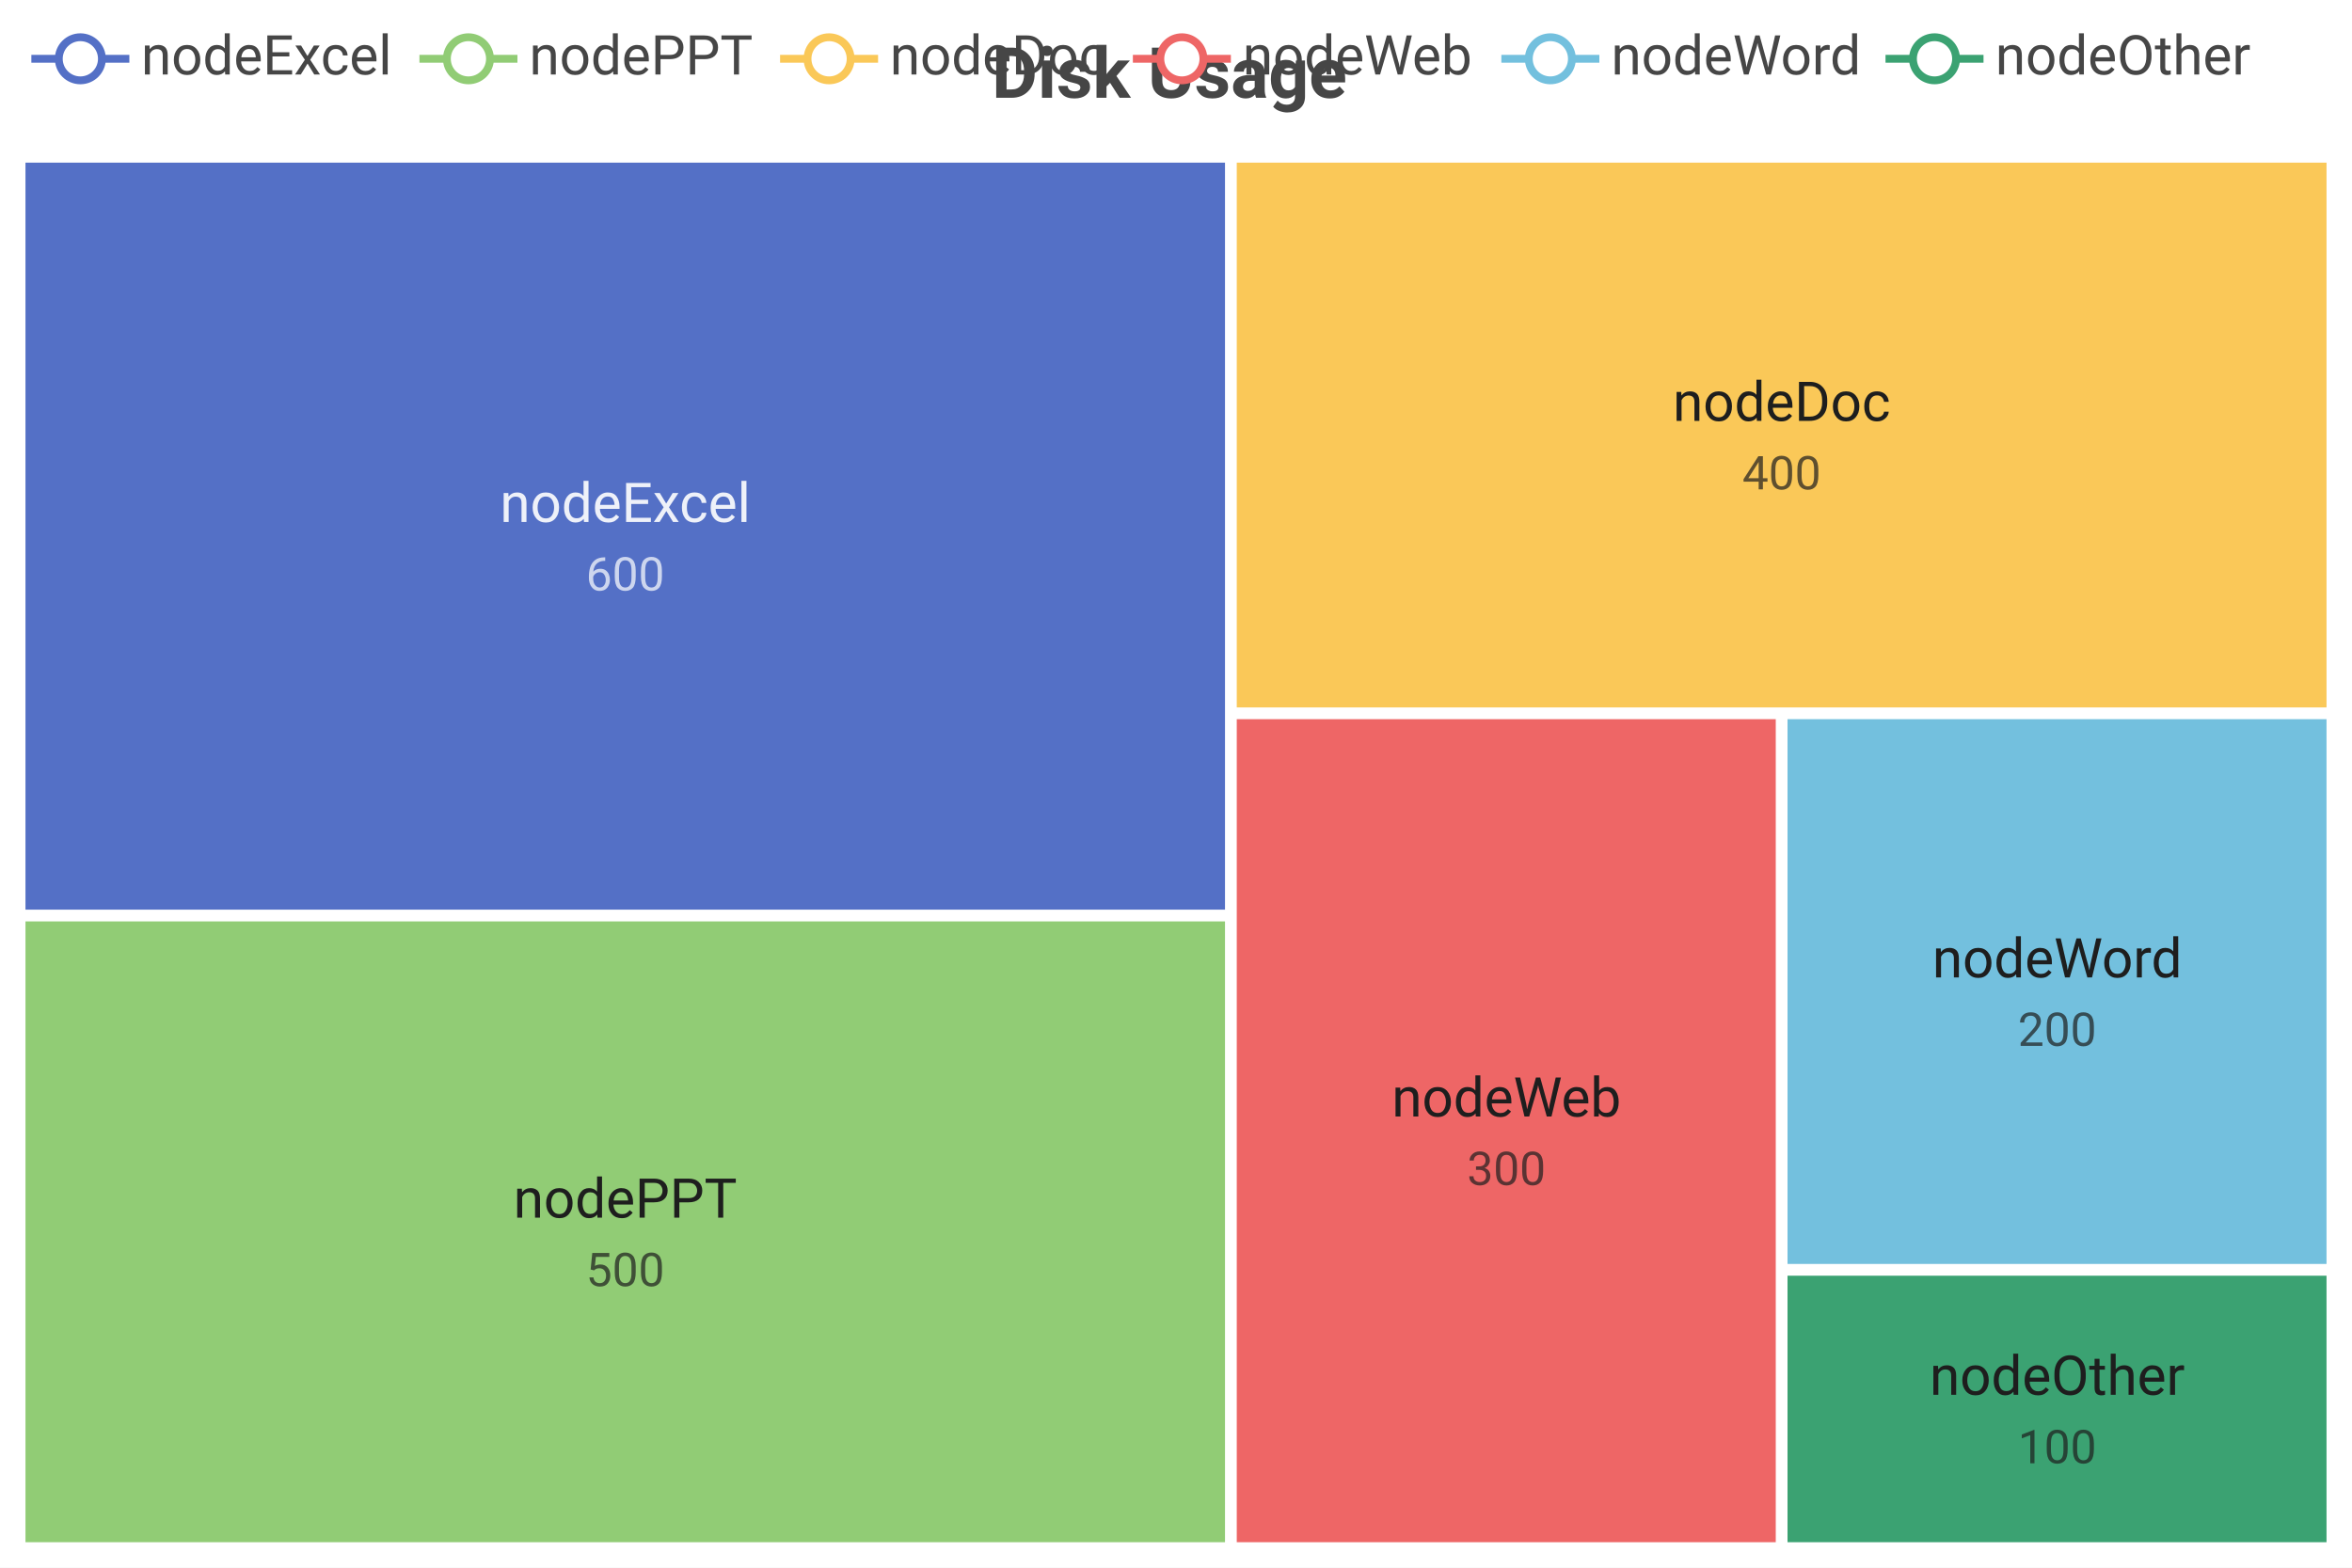
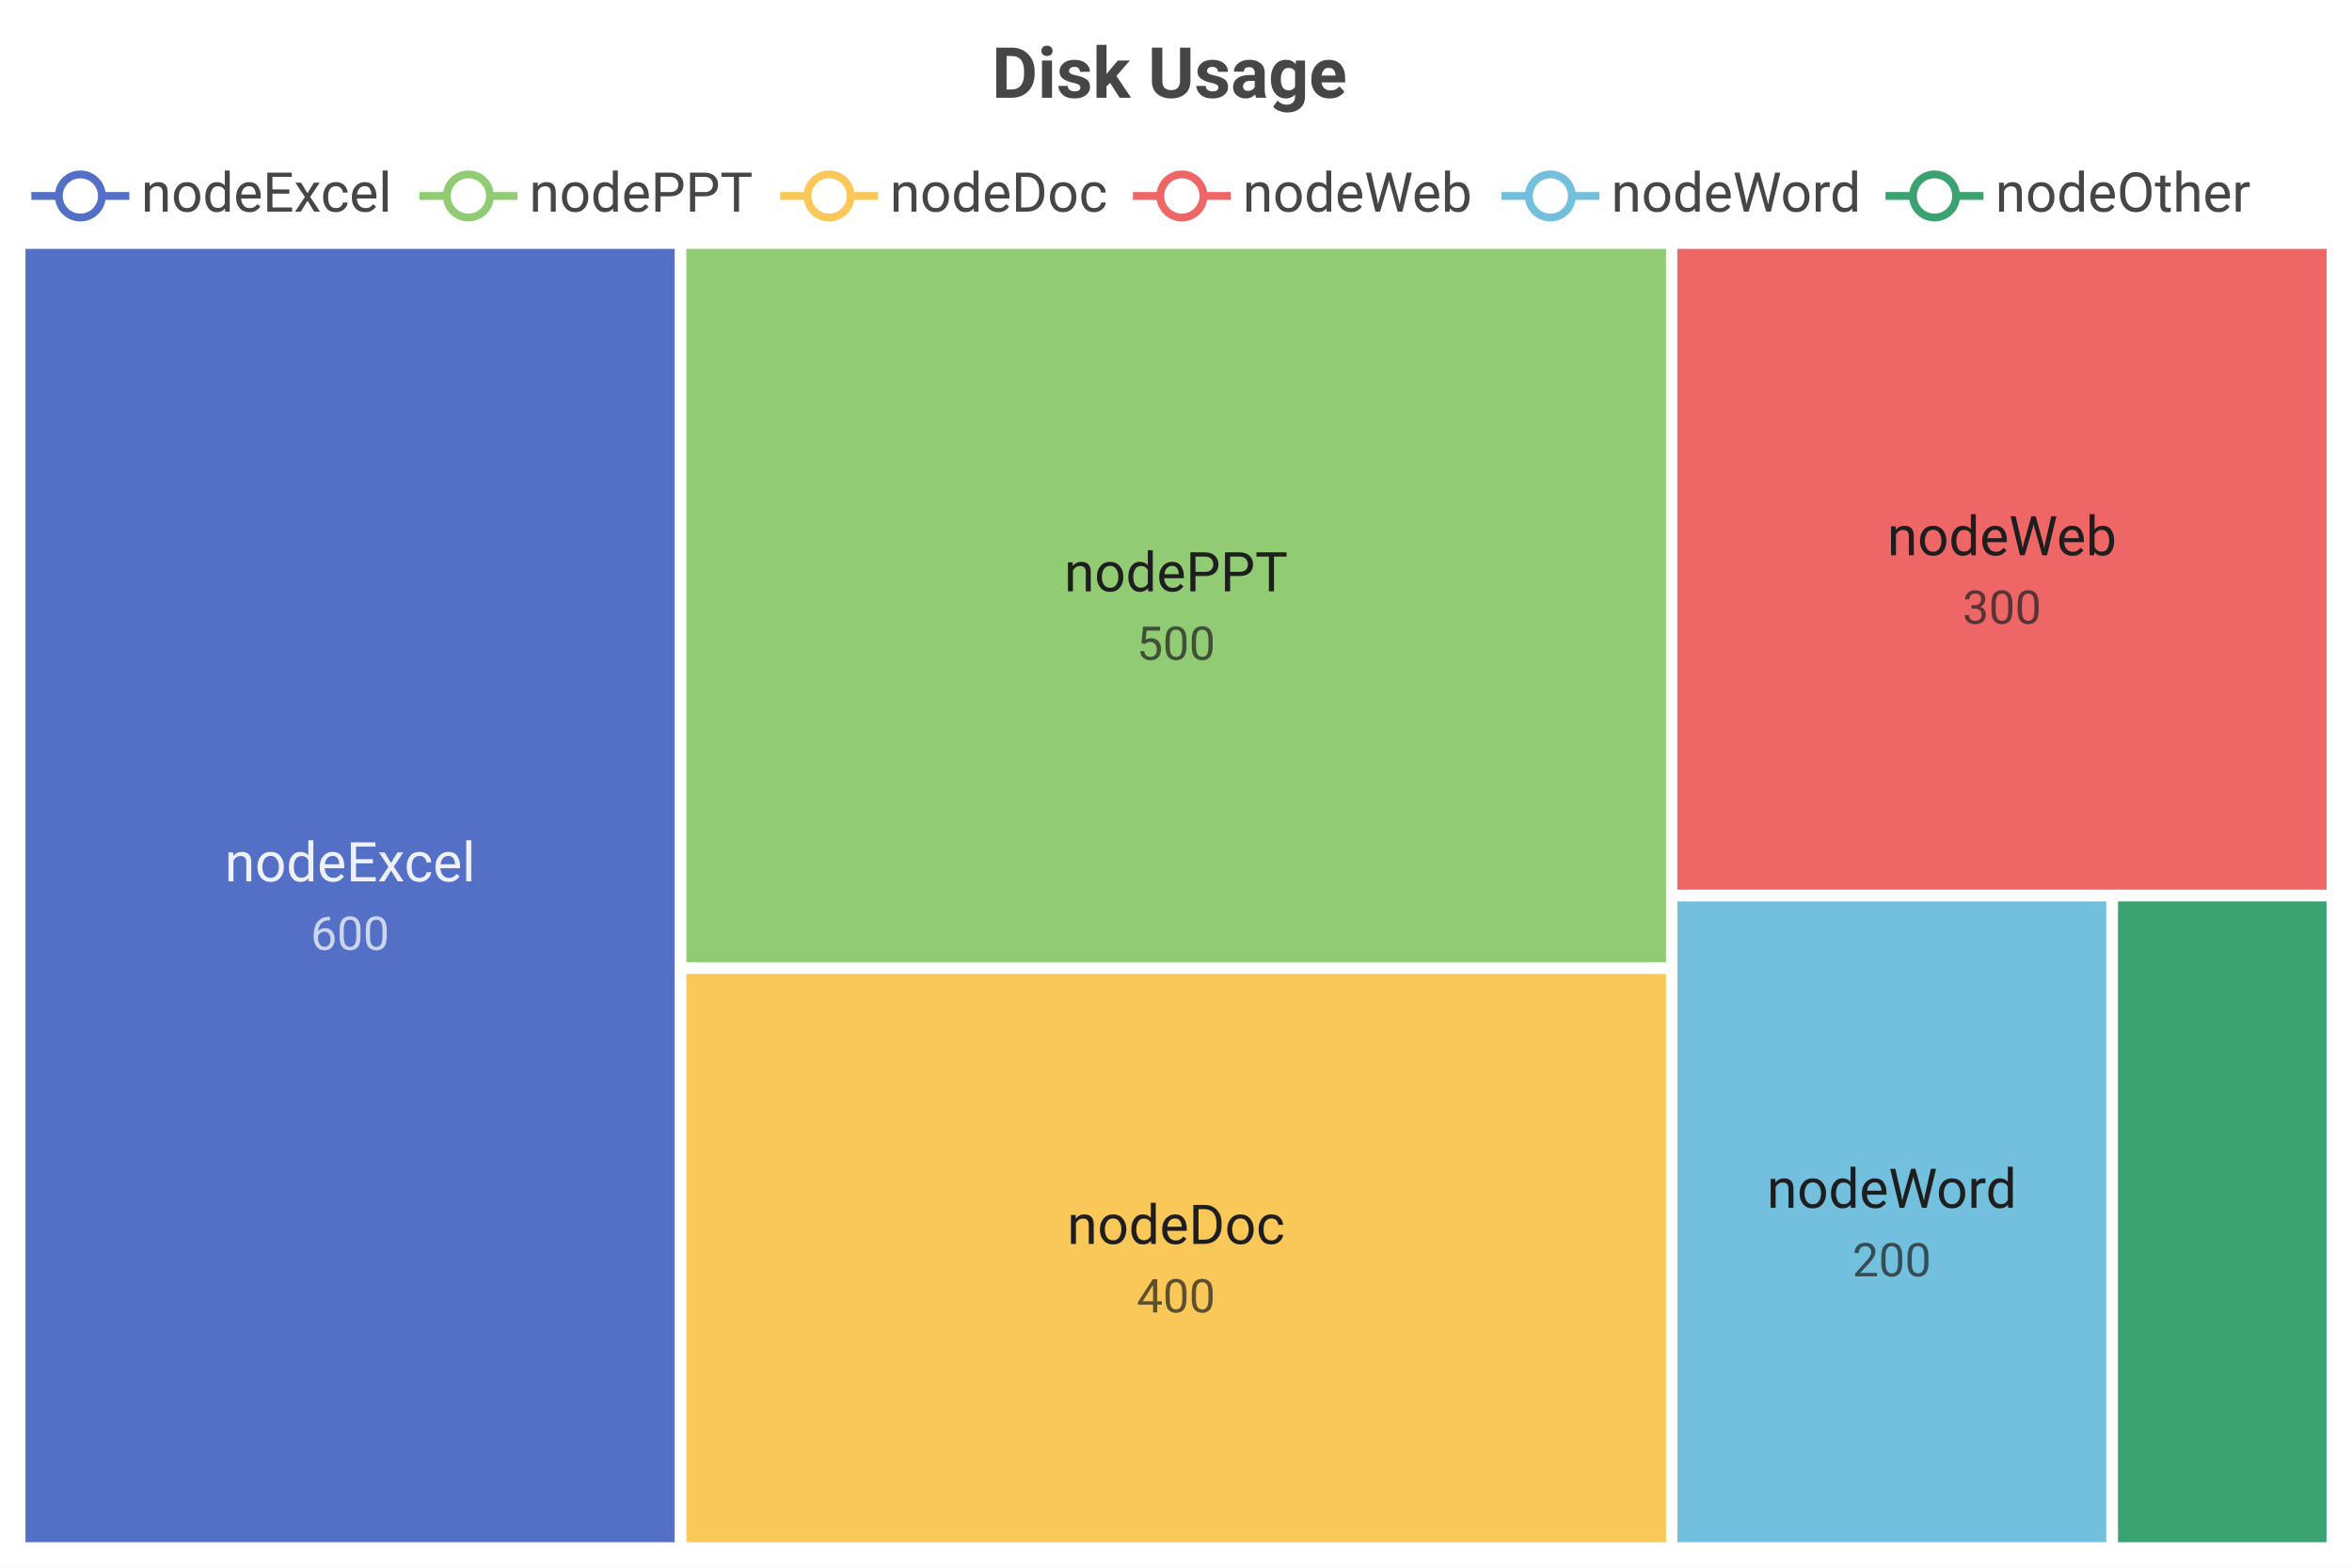
<svg xmlns="http://www.w3.org/2000/svg" width="600" height="400" viewBox="0 0 600 400">
  <rect x="0" y="0" width="600" height="400" fill="#FFFFFF" />
  <text font-size="18" x="253" y="5" dy="15" font-weight="bold" dominant-baseline="middle" font-family="Roboto" fill="#464646">
Disk Usage
</text>
  <g>
-     <line stroke-width="2" x1="8" y1="15" x2="33" y2="15" stroke="#5470C6" />
-     <circle cx="20.5" cy="15" r="5.5" stroke-width="2" stroke="#5470C6" fill="#FFFFFF" />
-     <text font-size="14" x="36" y="19" font-family="Roboto" fill="#464646">
+     <line stroke-width="2" x1="8" y1="50" x2="33" y2="50" stroke="#5470C6" />
+     <circle cx="20.5" cy="50" r="5.5" stroke-width="2" stroke="#5470C6" fill="#FFFFFF" />
+     <text font-size="14" x="36" y="54" font-family="Roboto" fill="#464646">
nodeExcel
</text>
  </g>
  <g>
-     <line stroke-width="2" x1="107" y1="15" x2="132" y2="15" stroke="#91CC75" />
-     <circle cx="119.5" cy="15" r="5.5" stroke-width="2" stroke="#91CC75" fill="#FFFFFF" />
-     <text font-size="14" x="135" y="19" font-family="Roboto" fill="#464646">
+     <line stroke-width="2" x1="107" y1="50" x2="132" y2="50" stroke="#91CC75" />
+     <circle cx="119.5" cy="50" r="5.5" stroke-width="2" stroke="#91CC75" fill="#FFFFFF" />
+     <text font-size="14" x="135" y="54" font-family="Roboto" fill="#464646">
nodePPT
</text>
  </g>
  <g>
-     <line stroke-width="2" x1="199" y1="15" x2="224" y2="15" stroke="#FAC858" />
-     <circle cx="211.5" cy="15" r="5.5" stroke-width="2" stroke="#FAC858" fill="#FFFFFF" />
-     <text font-size="14" x="227" y="19" font-family="Roboto" fill="#464646">
+     <line stroke-width="2" x1="199" y1="50" x2="224" y2="50" stroke="#FAC858" />
+     <circle cx="211.5" cy="50" r="5.5" stroke-width="2" stroke="#FAC858" fill="#FFFFFF" />
+     <text font-size="14" x="227" y="54" font-family="Roboto" fill="#464646">
nodeDoc
</text>
  </g>
  <g>
-     <line stroke-width="2" x1="289" y1="15" x2="314" y2="15" stroke="#EE6666" />
-     <circle cx="301.5" cy="15" r="5.5" stroke-width="2" stroke="#EE6666" fill="#FFFFFF" />
-     <text font-size="14" x="317" y="19" font-family="Roboto" fill="#464646">
+     <line stroke-width="2" x1="289" y1="50" x2="314" y2="50" stroke="#EE6666" />
+     <circle cx="301.5" cy="50" r="5.5" stroke-width="2" stroke="#EE6666" fill="#FFFFFF" />
+     <text font-size="14" x="317" y="54" font-family="Roboto" fill="#464646">
nodeWeb
</text>
  </g>
  <g>
-     <line stroke-width="2" x1="383" y1="15" x2="408" y2="15" stroke="#73C0DE" />
-     <circle cx="395.5" cy="15" r="5.5" stroke-width="2" stroke="#73C0DE" fill="#FFFFFF" />
-     <text font-size="14" x="411" y="19" font-family="Roboto" fill="#464646">
+     <line stroke-width="2" x1="383" y1="50" x2="408" y2="50" stroke="#73C0DE" />
+     <circle cx="395.5" cy="50" r="5.5" stroke-width="2" stroke="#73C0DE" fill="#FFFFFF" />
+     <text font-size="14" x="411" y="54" font-family="Roboto" fill="#464646">
nodeWord
</text>
  </g>
  <g>
-     <line stroke-width="2" x1="481" y1="15" x2="506" y2="15" stroke="#3BA272" />
-     <circle cx="493.5" cy="15" r="5.5" stroke-width="2" stroke="#3BA272" fill="#FFFFFF" />
-     <text font-size="14" x="509" y="19" font-family="Roboto" fill="#464646">
+     <line stroke-width="2" x1="481" y1="50" x2="506" y2="50" stroke="#3BA272" />
+     <circle cx="493.5" cy="50" r="5.5" stroke-width="2" stroke="#3BA272" fill="#FFFFFF" />
+     <text font-size="14" x="509" y="54" font-family="Roboto" fill="#464646">
nodeOther
</text>
  </g>
-   <rect x="6.5" y="41.5" width="306" height="190.6" fill="#5470C6" data-series="nodeExcel" data-value="600" />
-   <text font-size="14" x="159.5" y="128.4" dominant-baseline="central" text-anchor="middle" font-family="Roboto" fill="#FFFFFF" fill-opacity="0.9">
+   <rect x="6.5" y="63.5" width="165.6" height="330" fill="#5470C6" data-series="nodeExcel" data-value="600" />
+   <text font-size="14" x="89.3" y="220.1" dominant-baseline="central" text-anchor="middle" font-family="Roboto" fill="#FFFFFF" fill-opacity="0.9">
nodeExcel
</text>
-   <text font-size="11.9" x="159.5" y="146.6" dominant-baseline="central" text-anchor="middle" font-family="Roboto" fill="#FFFFFF" fill-opacity="0.71">
+   <text font-size="11.9" x="89.3" y="238.3" dominant-baseline="central" text-anchor="middle" font-family="Roboto" fill="#FFFFFF" fill-opacity="0.71">
600
</text>
-   <rect x="6.5" y="235.1" width="306" height="158.4" fill="#91CC75" data-series="nodePPT" data-value="500" />
-   <text font-size="14" x="159.5" y="305.9" dominant-baseline="central" text-anchor="middle" font-family="Roboto" fill="#1E1E1E">
+   <rect x="175.1" y="63.5" width="249.9" height="182" fill="#91CC75" data-series="nodePPT" data-value="500" />
+   <text font-size="14" x="300" y="146.1" dominant-baseline="central" text-anchor="middle" font-family="Roboto" fill="#1E1E1E">
nodePPT
</text>
-   <text font-size="11.9" x="159.5" y="324.1" dominant-baseline="central" text-anchor="middle" font-family="Roboto" fill="#1E1E1E" fill-opacity="0.71">
+   <text font-size="11.9" x="300" y="164.3" dominant-baseline="central" text-anchor="middle" font-family="Roboto" fill="#1E1E1E" fill-opacity="0.71">
500
</text>
-   <rect x="315.5" y="41.5" width="278" height="139" fill="#FAC858" data-series="nodeDoc" data-value="400" />
-   <text font-size="14" x="454.5" y="102.6" dominant-baseline="central" text-anchor="middle" font-family="Roboto" fill="#1E1E1E">
+   <rect x="175.1" y="248.5" width="249.9" height="145" fill="#FAC858" data-series="nodeDoc" data-value="400" />
+   <text font-size="14" x="300" y="312.6" dominant-baseline="central" text-anchor="middle" font-family="Roboto" fill="#1E1E1E">
nodeDoc
</text>
-   <text font-size="11.9" x="454.5" y="120.8" dominant-baseline="central" text-anchor="middle" font-family="Roboto" fill="#1E1E1E" fill-opacity="0.71">
+   <text font-size="11.9" x="300" y="330.8" dominant-baseline="central" text-anchor="middle" font-family="Roboto" fill="#1E1E1E" fill-opacity="0.71">
400
</text>
-   <rect x="315.5" y="183.5" width="137.5" height="210" fill="#EE6666" data-series="nodeWeb" data-value="300" />
-   <text font-size="14" x="384.3" y="280.1" dominant-baseline="central" text-anchor="middle" font-family="Roboto" fill="#1E1E1E">
+   <rect x="427.9" y="63.5" width="165.6" height="163.5" fill="#EE6666" data-series="nodeWeb" data-value="300" />
+   <text font-size="14" x="510.7" y="136.9" dominant-baseline="central" text-anchor="middle" font-family="Roboto" fill="#1E1E1E">
nodeWeb
</text>
-   <text font-size="11.9" x="384.3" y="298.3" dominant-baseline="central" text-anchor="middle" font-family="Roboto" fill="#1E1E1E" fill-opacity="0.71">
+   <text font-size="11.9" x="510.7" y="155.1" dominant-baseline="central" text-anchor="middle" font-family="Roboto" fill="#1E1E1E" fill-opacity="0.71">
300
</text>
-   <rect x="456" y="183.5" width="137.5" height="139" fill="#73C0DE" data-series="nodeWord" data-value="200" />
-   <text font-size="14" x="524.8" y="244.6" dominant-baseline="central" text-anchor="middle" font-family="Roboto" fill="#1E1E1E">
+   <rect x="427.9" y="230" width="109.4" height="163.5" fill="#73C0DE" data-series="nodeWord" data-value="200" />
+   <text font-size="14" x="482.6" y="303.4" dominant-baseline="central" text-anchor="middle" font-family="Roboto" fill="#1E1E1E">
nodeWord
</text>
-   <text font-size="11.9" x="524.8" y="262.8" dominant-baseline="central" text-anchor="middle" font-family="Roboto" fill="#1E1E1E" fill-opacity="0.71">
+   <text font-size="11.9" x="482.6" y="321.6" dominant-baseline="central" text-anchor="middle" font-family="Roboto" fill="#1E1E1E" fill-opacity="0.71">
200
</text>
-   <rect x="456" y="325.5" width="137.5" height="68" fill="#3BA272" data-series="nodeOther" data-value="100" />
-   <text font-size="14" x="524.8" y="351.1" dominant-baseline="central" text-anchor="middle" font-family="Roboto" fill="#1E1E1E">
- nodeOther
- </text>
-   <text font-size="11.9" x="524.8" y="369.3" dominant-baseline="central" text-anchor="middle" font-family="Roboto" fill="#1E1E1E" fill-opacity="0.71">
- 100
- </text>
+   <rect x="540.3" y="230" width="53.2" height="163.5" fill="#3BA272" data-series="nodeOther" data-value="100" />
</svg>
